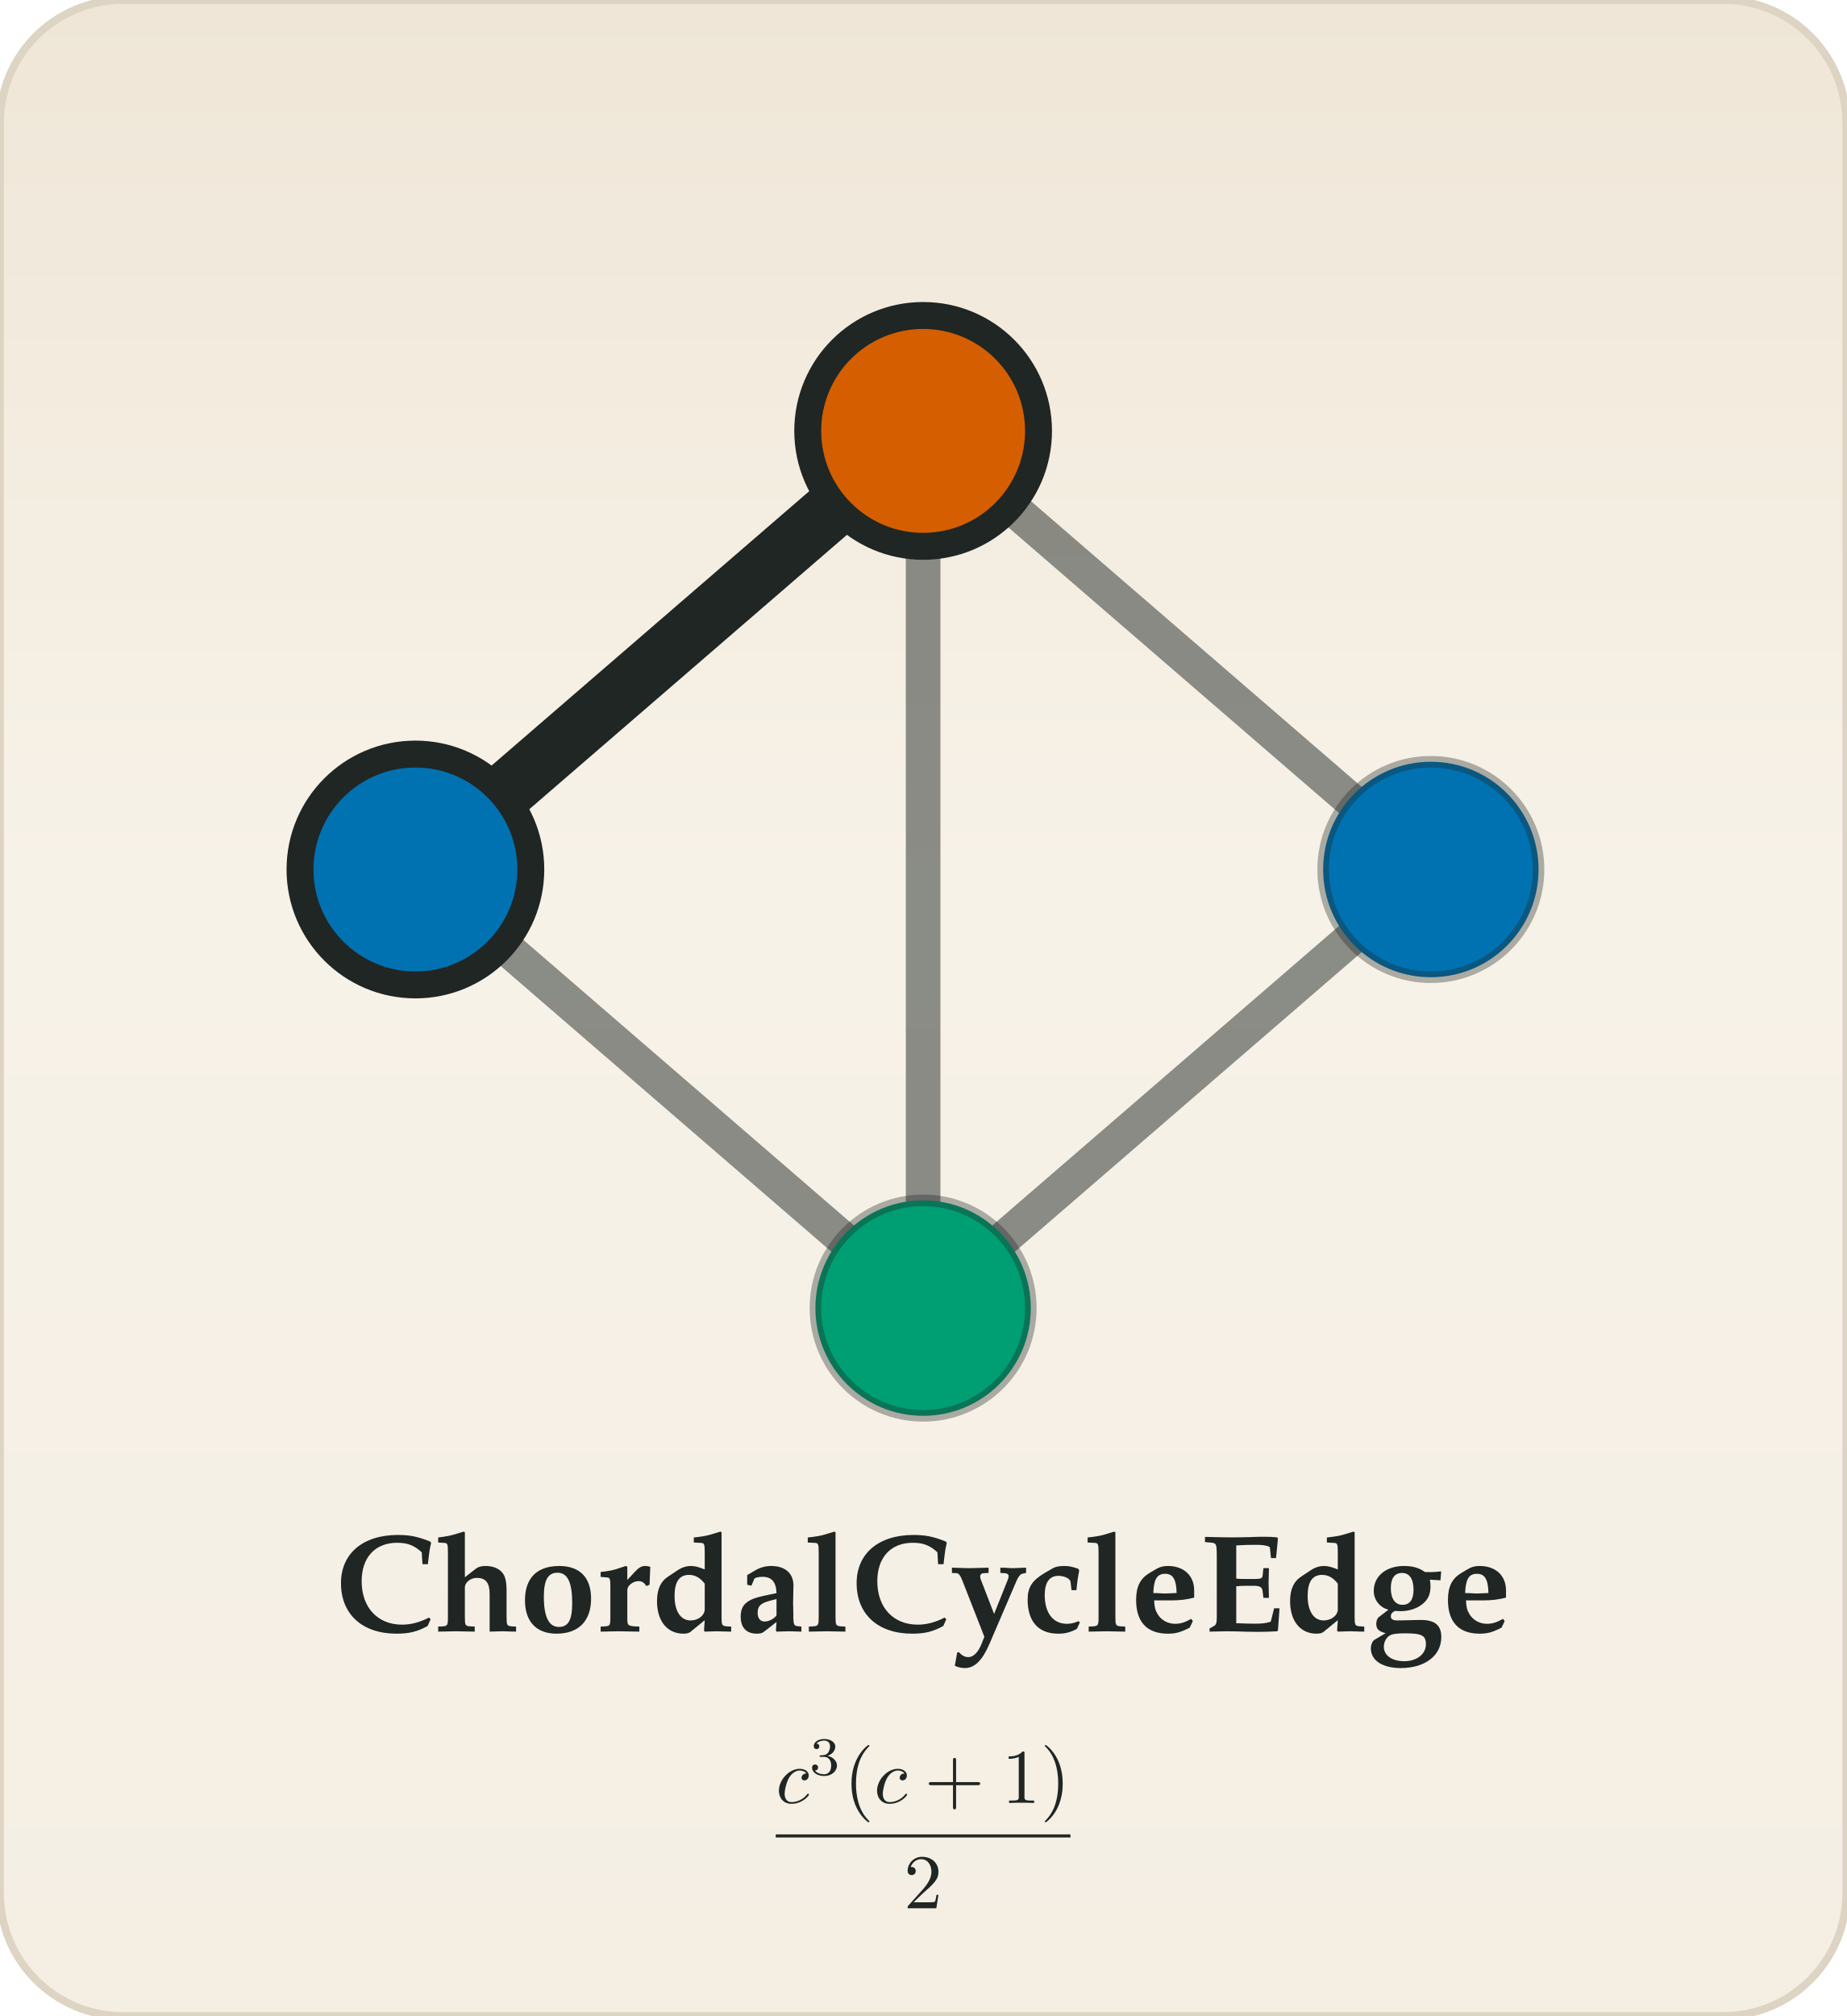
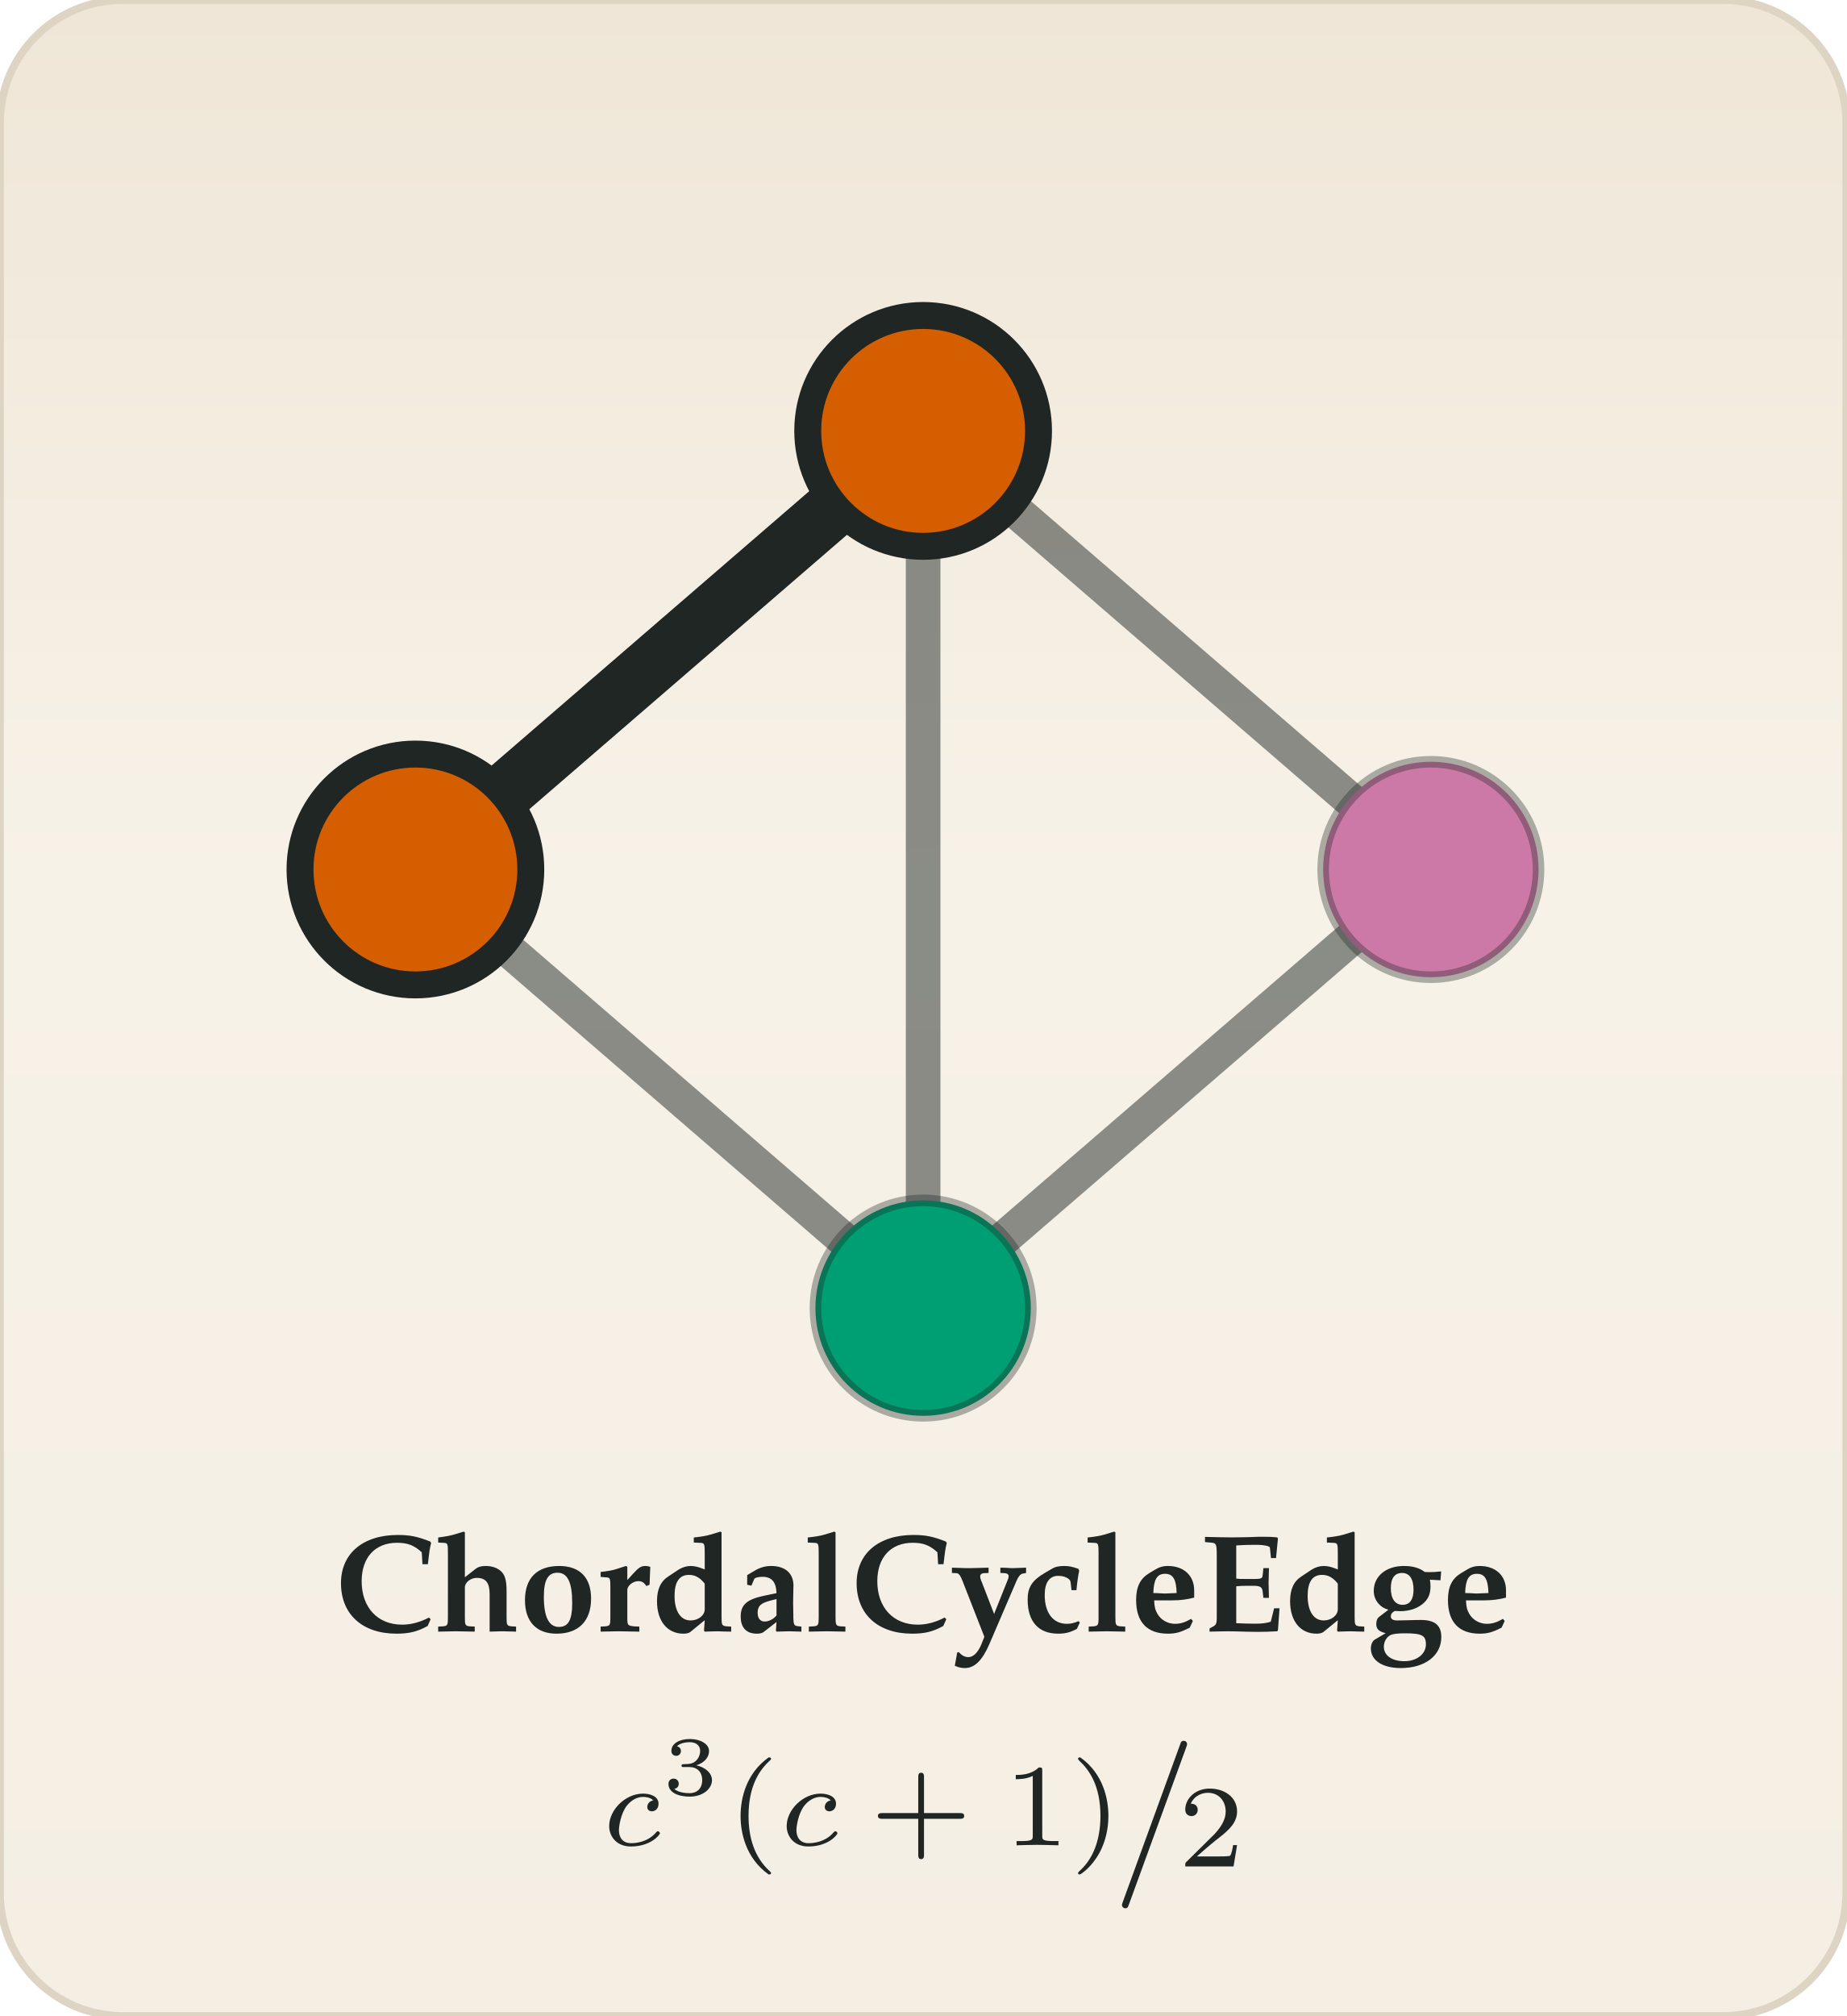
<svg xmlns="http://www.w3.org/2000/svg" xmlns:xlink="http://www.w3.org/1999/xlink" viewBox="0 0 240 262" width="240" height="262" role="img" aria-label="ChordalCycleEdge (orbit 9)">
  <defs>
    <linearGradient id="paper" x1="0" y1="0" x2="0" y2="262" gradientUnits="userSpaceOnUse">
      <stop offset="0" stop-color="#efe6d7" />
      <stop offset="0.44" stop-color="#f7f2e8" />
      <stop offset="1" stop-color="#f4eee3" />
    </linearGradient>
  </defs>
  <rect width="240" height="262" rx="16" fill="url(#paper)" stroke="#ddd4c3" stroke-width="1" />
  <line x1="120.0" y1="56.0" x2="186.0" y2="113.0" stroke="#1f2624" stroke-opacity="0.5" stroke-width="4.5" stroke-linecap="round" />
  <line x1="186.0" y1="113.0" x2="120.0" y2="170.0" stroke="#1f2624" stroke-opacity="0.5" stroke-width="4.5" stroke-linecap="round" />
  <line x1="120.0" y1="170.0" x2="54.0" y2="113.0" stroke="#1f2624" stroke-opacity="0.5" stroke-width="4.5" stroke-linecap="round" />
  <line x1="120.0" y1="56.0" x2="120.0" y2="170.0" stroke="#1f2624" stroke-opacity="0.5" stroke-width="4.5" stroke-linecap="round" />
  <line x1="54.0" y1="113.0" x2="120.0" y2="56.0" stroke="#1f2624" stroke-width="7.5" stroke-linecap="round" />
-   <circle cx="54.0" cy="113.0" r="15" fill="#0072B2" stroke="#1f2624" stroke-width="3.5" stroke-opacity="1.0" />
+   <circle cx="54.0" cy="113.0" r="15" fill="#D55E00" stroke="#1f2624" stroke-width="3.5" stroke-opacity="1.0" />
  <circle cx="120.0" cy="56.0" r="15" fill="#D55E00" stroke="#1f2624" stroke-width="3.5" stroke-opacity="1.0" />
-   <circle cx="186.0" cy="113.0" r="14" fill="#0072B2" stroke="#1f2624" stroke-width="1.5" stroke-opacity="0.35" />
+   <circle cx="186.0" cy="113.0" r="14" fill="#CC79A7" stroke="#1f2624" stroke-width="1.5" stroke-opacity="0.35" />
  <circle cx="120.0" cy="170.0" r="14" fill="#009E73" stroke="#1f2624" stroke-width="1.5" stroke-opacity="0.35" />
  <text x="120.0" y="212" text-anchor="middle" font-family="Iowan Old Style, Palatino Linotype, Book Antiqua, Georgia, serif" font-size="18" font-weight="600" fill="#1f2624">ChordalCycleEdge</text>
-   <svg x="100.84" y="226.00" width="38.31" height="22.00" viewBox="-68.812 -70.144 37.999 21.82" overflow="visible">
+   <svg x="79.19" y="226.00" width="81.62" height="22.00" viewBox="-69.575 -70.115 37.362 10.07" overflow="visible">
    <g fill="#1f2624">
      <defs>
-         <path id="f9_g1-40" d="M3.298 2.391C3.298 2.361 3.298 2.341 3.128 2.172C1.883 .917 1.564-.966 1.564-2.491C1.564-4.224 1.943-5.958 3.168-7.203C3.298-7.323 3.298-7.342 3.298-7.372C3.298-7.442 3.258-7.472 3.198-7.472C3.098-7.472 2.202-6.795 1.614-5.529C1.106-4.433 .986-3.328 .986-2.491C.986-1.714 1.096-.508 1.644 .618C2.242 1.843 3.098 2.491 3.198 2.491C3.258 2.491 3.298 2.461 3.298 2.391Z" />
-         <path id="f9_g1-41" d="M2.879-2.491C2.879-3.268 2.77-4.473 2.222-5.599C1.624-6.824 .767-7.472 .667-7.472C.608-7.472 .568-7.432 .568-7.372C.568-7.342 .568-7.323 .757-7.143C1.733-6.157 2.301-4.573 2.301-2.491C2.301-.787 1.933 .966 .697 2.222C.568 2.341 .568 2.361 .568 2.391C.568 2.451 .608 2.491 .667 2.491C.767 2.491 1.664 1.813 2.252 .548C2.76-.548 2.879-1.654 2.879-2.491Z" />
-         <path id="f9_g1-43" d="M4.075-2.291H6.854C6.994-2.291 7.183-2.291 7.183-2.491S6.994-2.69 6.854-2.69H4.075V-5.479C4.075-5.619 4.075-5.808 3.875-5.808S3.676-5.619 3.676-5.479V-2.69H.887C.747-2.69 .558-2.69 .558-2.491S.747-2.291 .887-2.291H3.676V.498C3.676 .638 3.676 .827 3.875 .827S4.075 .638 4.075 .498V-2.291Z" />
-         <path id="f9_g1-49" d="M2.929-6.376C2.929-6.615 2.929-6.635 2.7-6.635C2.082-5.998 1.205-5.998 .887-5.998V-5.689C1.086-5.689 1.674-5.689 2.192-5.948V-.787C2.192-.428 2.162-.309 1.265-.309H.946V0C1.295-.03 2.162-.03 2.56-.03S3.826-.03 4.174 0V-.309H3.856C2.959-.309 2.929-.418 2.929-.787V-6.376Z" />
-         <path id="f9_g1-50" d="M1.265-.767L2.321-1.793C3.875-3.168 4.473-3.706 4.473-4.702C4.473-5.838 3.577-6.635 2.361-6.635C1.235-6.635 .498-5.719 .498-4.832C.498-4.274 .996-4.274 1.026-4.274C1.196-4.274 1.544-4.394 1.544-4.802C1.544-5.061 1.365-5.32 1.016-5.32C.936-5.32 .917-5.32 .887-5.31C1.116-5.958 1.654-6.326 2.232-6.326C3.138-6.326 3.567-5.519 3.567-4.702C3.567-3.905 3.068-3.118 2.521-2.501L.608-.369C.498-.259 .498-.239 .498 0H4.194L4.473-1.733H4.224C4.174-1.435 4.105-.996 4.005-.847C3.935-.767 3.278-.767 3.059-.767H1.265Z" />
-         <path id="f9_g2-51" d="M1.904-2.329C2.448-2.329 2.838-1.953 2.838-1.206C2.838-.342 2.336-.084 1.932-.084C1.653-.084 1.039-.16 .746-.572C1.074-.586 1.151-.816 1.151-.962C1.151-1.186 .983-1.346 .767-1.346C.572-1.346 .377-1.227 .377-.941C.377-.286 1.102 .139 1.946 .139C2.915 .139 3.585-.509 3.585-1.206C3.585-1.75 3.138-2.294 2.371-2.455C3.103-2.72 3.368-3.243 3.368-3.668C3.368-4.219 2.734-4.631 1.96-4.631S.593-4.254 .593-3.696C.593-3.459 .746-3.327 .955-3.327C1.172-3.327 1.311-3.487 1.311-3.682C1.311-3.884 1.172-4.031 .955-4.045C1.2-4.352 1.681-4.428 1.939-4.428C2.253-4.428 2.692-4.275 2.692-3.668C2.692-3.375 2.594-3.055 2.413-2.838C2.183-2.573 1.988-2.559 1.639-2.538C1.465-2.525 1.451-2.525 1.416-2.518C1.402-2.518 1.346-2.504 1.346-2.427C1.346-2.329 1.409-2.329 1.527-2.329H1.904Z" />
-         <path id="f9_g0-99" d="M3.945-3.786C3.786-3.786 3.646-3.786 3.507-3.646C3.347-3.497 3.328-3.328 3.328-3.258C3.328-3.019 3.507-2.909 3.696-2.909C3.985-2.909 4.254-3.148 4.254-3.547C4.254-4.035 3.786-4.403 3.078-4.403C1.733-4.403 .408-2.979 .408-1.574C.408-.677 .986 .11 2.022 .11C3.447 .11 4.284-.946 4.284-1.066C4.284-1.126 4.224-1.196 4.164-1.196C4.115-1.196 4.095-1.176 4.035-1.096C3.248-.11 2.162-.11 2.042-.11C1.415-.11 1.146-.598 1.146-1.196C1.146-1.604 1.345-2.57 1.684-3.188C1.993-3.756 2.54-4.184 3.088-4.184C3.427-4.184 3.806-4.055 3.945-3.786Z" />
+         <path id="f9_g0-61" d="M4.374-7.093C4.423-7.223 4.423-7.263 4.423-7.273C4.423-7.382 4.334-7.472 4.224-7.472C4.154-7.472 4.085-7.442 4.055-7.382L.598 2.112C.548 2.242 .548 2.281 .548 2.291C.548 2.401 .638 2.491 .747 2.491C.877 2.491 .907 2.421 .966 2.252L4.374-7.093Z" />
+         <path id="f9_g2-40" d="M2.476-5.23C1.151-4.296 .802-2.817 .802-1.75C.802-.767 1.095 .76 2.476 1.736C2.532 1.736 2.615 1.736 2.615 1.653C2.615 1.611 2.594 1.597 2.545 1.548C1.618 .711 1.276-.474 1.276-1.743C1.276-3.626 1.995-4.547 2.566-5.063C2.594-5.091 2.615-5.112 2.615-5.147C2.615-5.23 2.532-5.23 2.476-5.23Z" />
+         <path id="f9_g2-41" d="M.628-5.23C.579-5.23 .495-5.23 .495-5.147C.495-5.112 .516-5.091 .558-5.042C1.158-4.491 1.827-3.55 1.827-1.75C1.827-.293 1.374 .809 .621 1.492C.502 1.611 .495 1.618 .495 1.653S.516 1.736 .586 1.736C.669 1.736 1.332 1.276 1.792 .404C2.099-.174 2.301-.928 2.301-1.743C2.301-2.727 2.008-4.254 .628-5.23Z" />
+         <path id="f9_g2-43" d="M3.229-1.576H5.363C5.454-1.576 5.621-1.576 5.621-1.743C5.621-1.918 5.461-1.918 5.363-1.918H3.229V-4.059C3.229-4.149 3.229-4.317 3.062-4.317C2.887-4.317 2.887-4.156 2.887-4.059V-1.918H.746C.656-1.918 .488-1.918 .488-1.75C.488-1.576 .649-1.576 .746-1.576H2.887V.565C2.887 .656 2.887 .823 3.055 .823C3.229 .823 3.229 .663 3.229 .565V-1.576Z" />
+         <path id="f9_g2-49" d="M2.336-4.435C2.336-4.624 2.322-4.631 2.127-4.631C1.681-4.191 1.046-4.184 .76-4.184V-3.933C.928-3.933 1.388-3.933 1.771-4.129V-.572C1.771-.342 1.771-.251 1.074-.251H.809V0C.934-.007 1.792-.028 2.05-.028C2.267-.028 3.145-.007 3.299 0V-.251H3.034C2.336-.251 2.336-.342 2.336-.572V-4.435Z" />
+         <path id="f9_g2-50" d="M3.522-1.269H3.285C3.264-1.116 3.194-.704 3.103-.635C3.048-.593 2.511-.593 2.413-.593H1.13C1.862-1.241 2.106-1.437 2.525-1.764C3.041-2.176 3.522-2.608 3.522-3.271C3.522-4.115 2.783-4.631 1.89-4.631C1.025-4.631 .439-4.024 .439-3.382C.439-3.027 .739-2.992 .809-2.992C.976-2.992 1.179-3.11 1.179-3.361C1.179-3.487 1.13-3.731 .767-3.731C.983-4.226 1.458-4.38 1.785-4.38C2.483-4.38 2.845-3.836 2.845-3.271C2.845-2.664 2.413-2.183 2.19-1.932L.509-.272C.439-.209 .439-.195 .439 0H3.313L3.522-1.269Z" />
+         <path id="f9_g3-51" d="M1.644-1.649C2.102-1.649 2.406-1.365 2.406-.872C2.406-.364 2.092-.095 1.649-.095C1.594-.095 1.001-.095 .747-.354C.951-.384 1.011-.538 1.011-.658C1.011-.842 .872-.961 .707-.961C.548-.961 .399-.857 .399-.648C.399-.13 .986 .11 1.664 .11C2.481 .11 2.989-.384 2.989-.867C2.989-1.275 2.625-1.624 2.057-1.753C2.655-1.948 2.814-2.326 2.814-2.605C2.814-3.014 2.306-3.318 1.679-3.318C1.066-3.318 .573-3.059 .573-2.61C.573-2.376 .762-2.316 .857-2.316C1.001-2.316 1.141-2.421 1.141-2.6C1.141-2.715 1.081-2.854 .902-2.884C1.116-3.113 1.559-3.128 1.664-3.128C2.027-3.128 2.286-2.944 2.286-2.605C2.286-2.316 2.097-1.863 1.574-1.833C1.435-1.828 1.415-1.823 1.285-1.818C1.23-1.813 1.176-1.808 1.176-1.733C1.176-1.649 1.225-1.649 1.315-1.649H1.644Z" />
+         <path id="f9_g1-99" d="M3.055-2.671C2.803-2.629 2.699-2.434 2.699-2.28C2.699-2.092 2.845-2.022 2.971-2.022C3.124-2.022 3.368-2.134 3.368-2.469C3.368-2.943 2.824-3.075 2.448-3.075C1.402-3.075 .432-2.113 .432-1.144C.432-.544 .851 .07 1.723 .07C2.901 .07 3.452-.621 3.452-.718C3.452-.76 3.389-.837 3.333-.837C3.292-.837 3.278-.823 3.222-.767C2.678-.126 1.862-.126 1.736-.126C1.234-.126 1.011-.467 1.011-.9C1.011-1.102 1.109-1.862 1.471-2.343C1.736-2.685 2.099-2.88 2.448-2.88C2.545-2.88 2.88-2.866 3.055-2.671Z" />
      </defs>
      <g id="f9_page">
-         <use x="-68.812" y="-61.898" xlink:href="#f9_g0-99" />
-         <use x="-64.501" y="-65.513" xlink:href="#f9_g2-51" />
-         <use x="-60.031" y="-61.898" xlink:href="#f9_g1-40" />
-         <use x="-56.157" y="-61.898" xlink:href="#f9_g0-99" />
-         <use x="-49.632" y="-61.898" xlink:href="#f9_g1-43" />
-         <use x="-39.669" y="-61.898" xlink:href="#f9_g1-49" />
-         <use x="-34.688" y="-61.898" xlink:href="#f9_g1-41" />
-         <rect x="-68.812" y="-57.848" height=".398" width="37.999" />
-         <use x="-52.303" y="-48.324" xlink:href="#f9_g1-50" />
+         <use x="-70.007" y="-63.791" xlink:href="#f9_g1-99" />
+         <use x="-66.447" y="-66.797" xlink:href="#f9_g3-51" />
+         <use x="-62.559" y="-63.791" xlink:href="#f9_g2-40" />
+         <use x="-59.445" y="-63.791" xlink:href="#f9_g1-99" />
+         <use x="-54.071" y="-63.791" xlink:href="#f9_g2-43" />
+         <use x="-46.141" y="-63.791" xlink:href="#f9_g2-49" />
+         <use x="-42.17" y="-63.791" xlink:href="#f9_g2-41" />
+         <use x="-39.61" y="-62.535" xlink:href="#f9_g0-61" />
+         <use x="-35.735" y="-62.535" xlink:href="#f9_g2-50" />
      </g>
    </g>
  </svg>
</svg>
